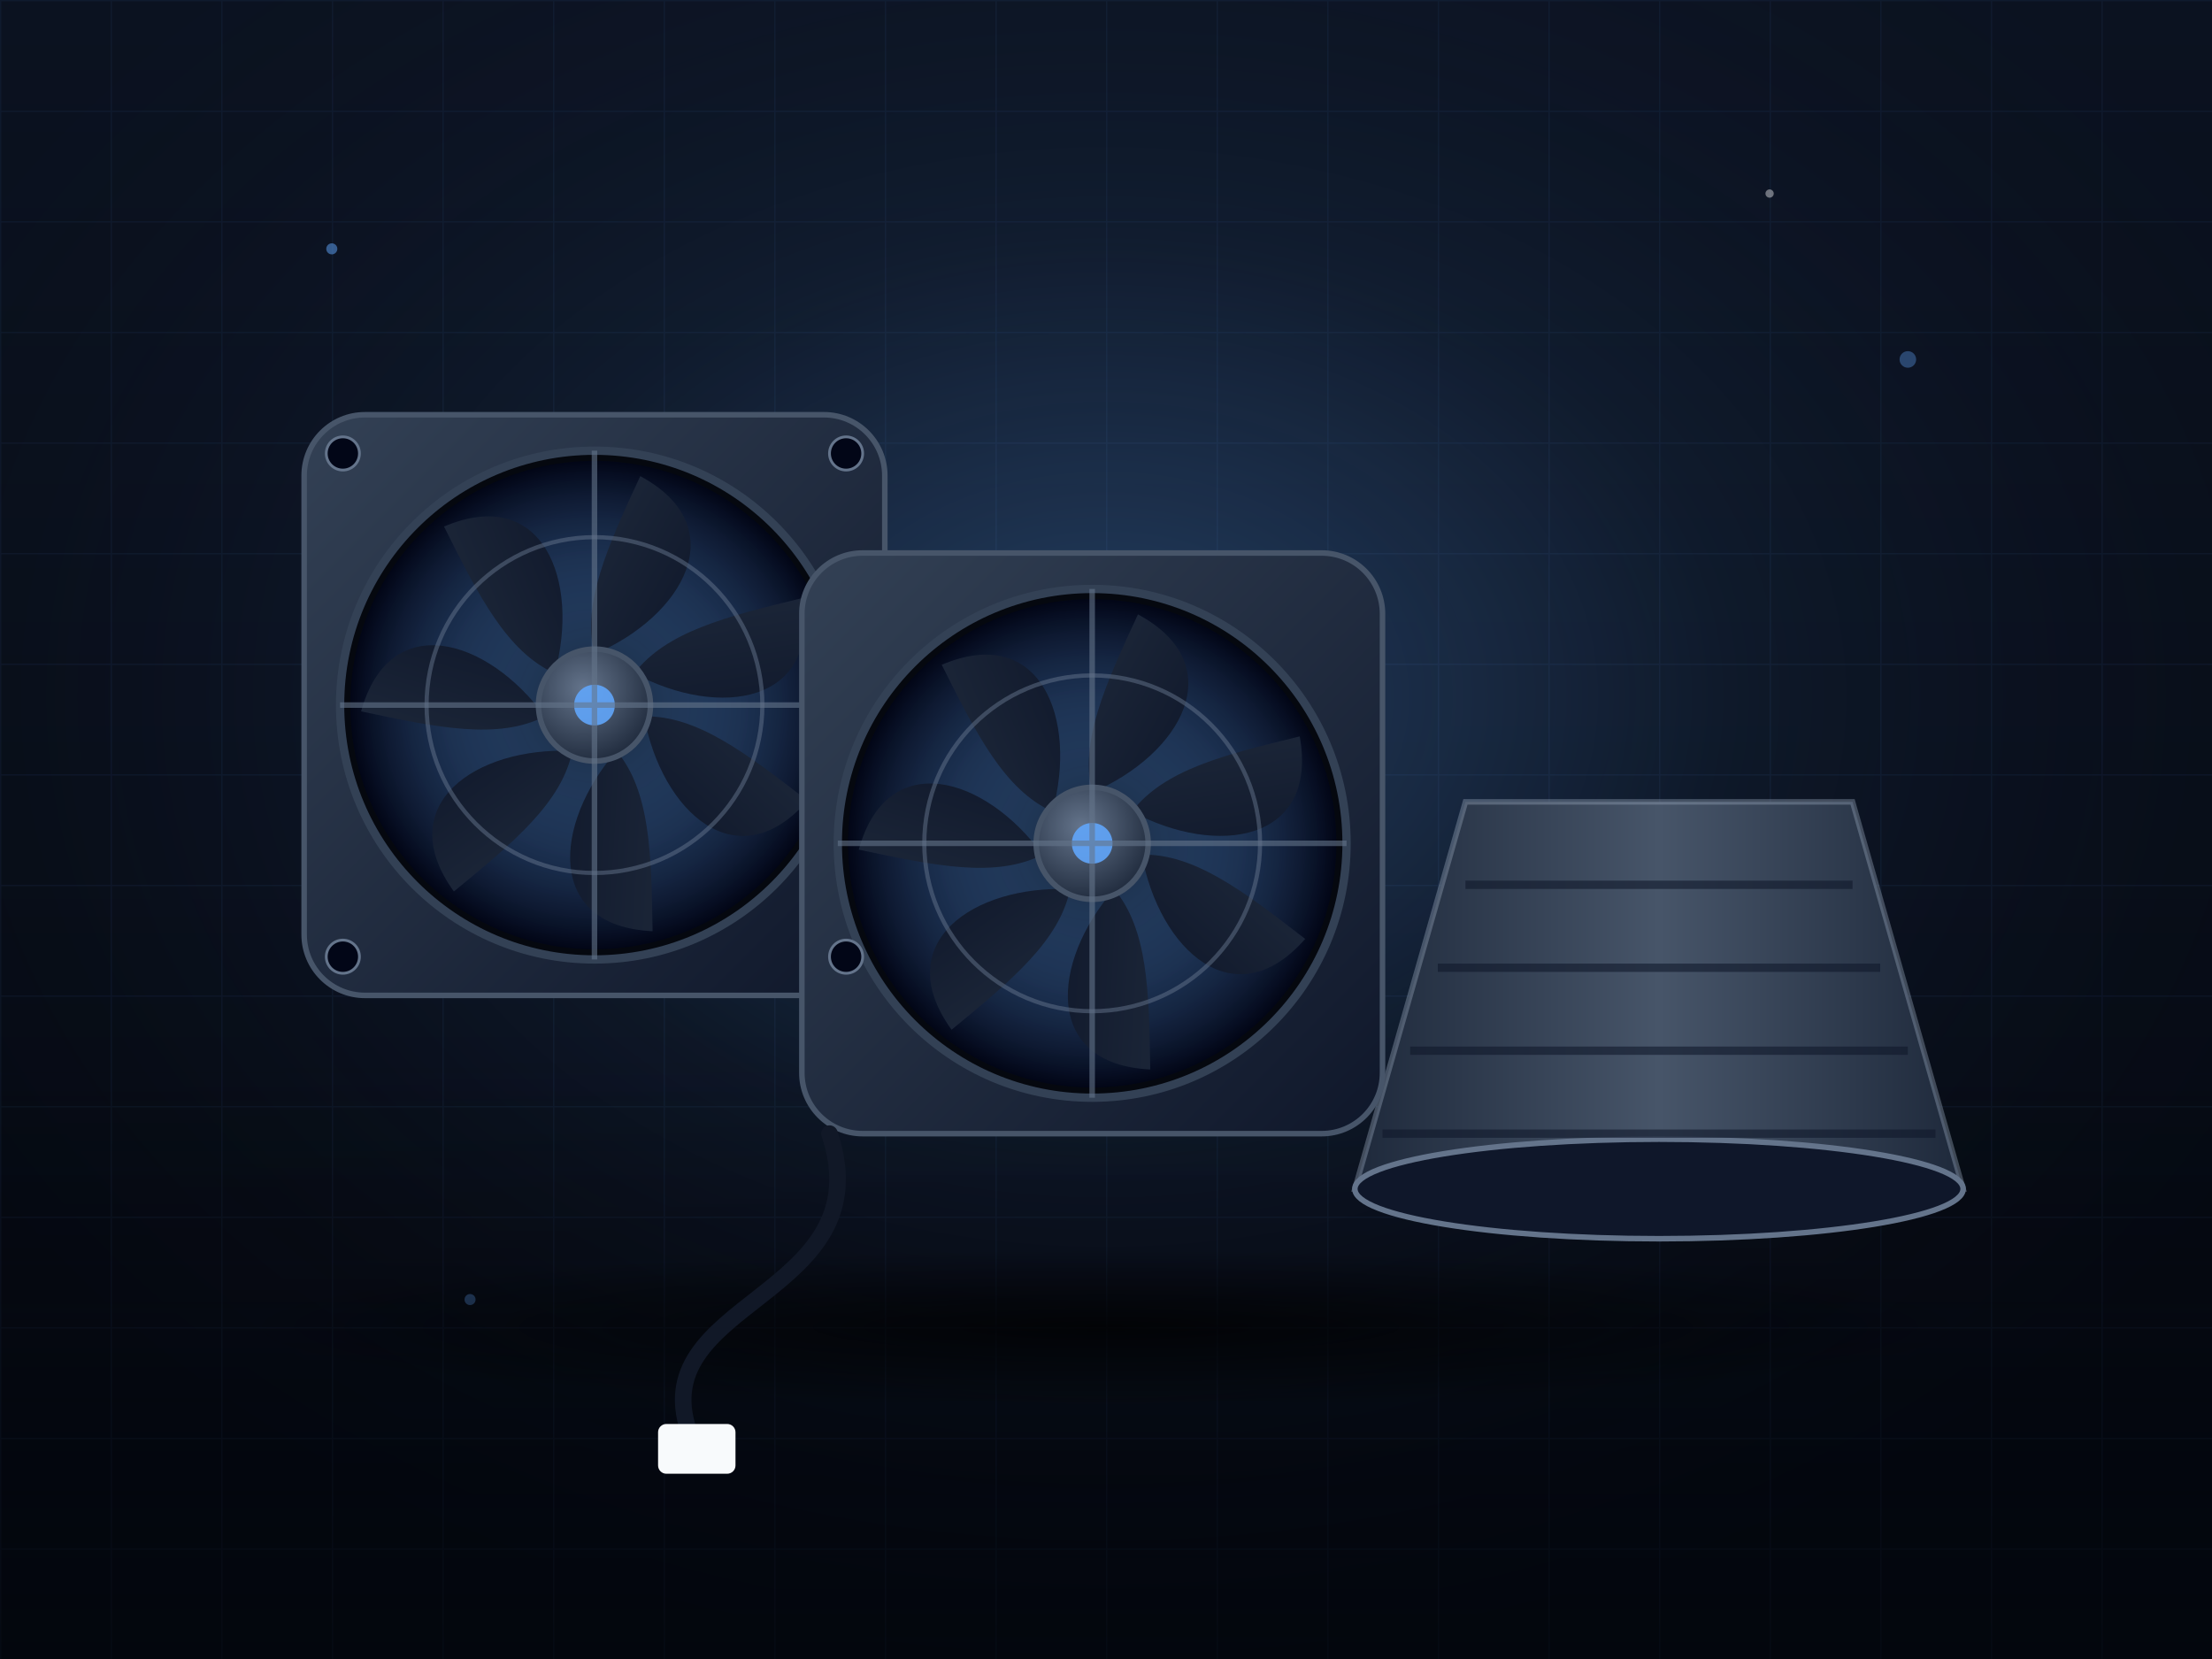
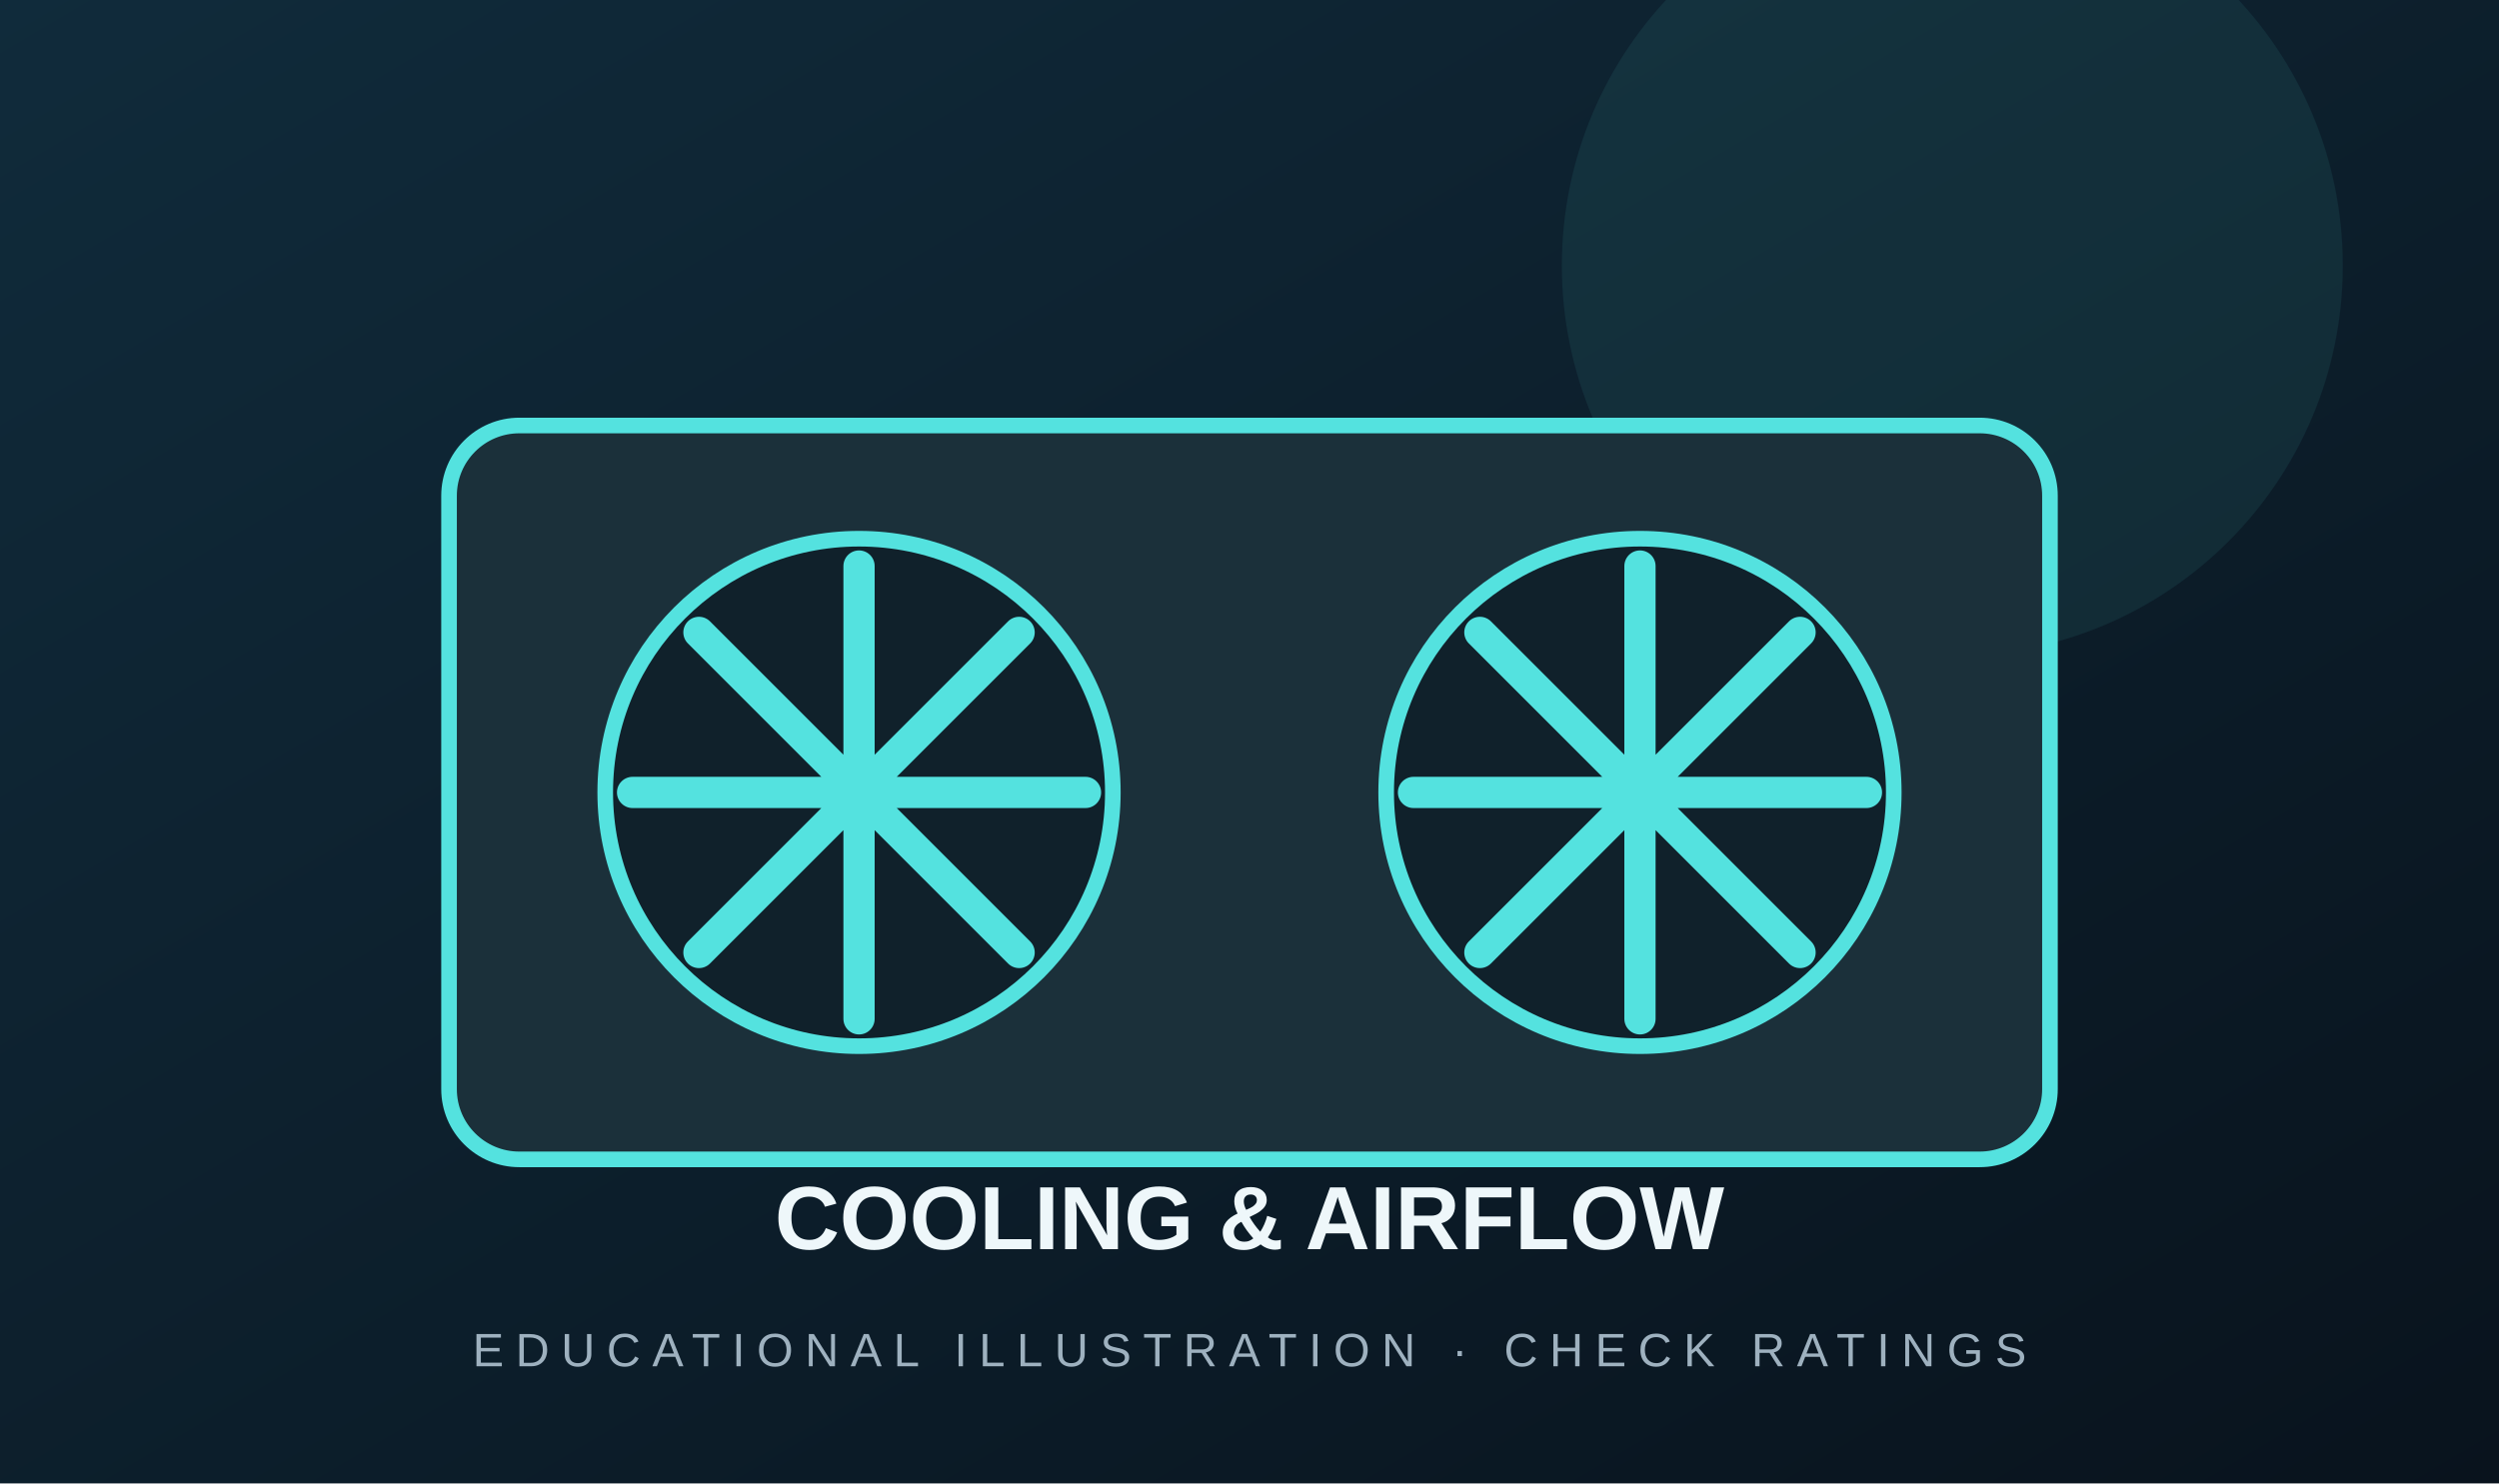
- <svg xmlns="http://www.w3.org/2000/svg" viewBox="0 0 800 600" width="800" height="600">
+ <svg xmlns="http://www.w3.org/2000/svg" viewBox="0 0 640 380" role="img" aria-labelledby="title desc">
  <defs>
-     <radialGradient id="glow" cx="50%" cy="42%" r="62%">
-       <stop offset="0%" stop-color="#60a5fa" stop-opacity="0.32" />
-       <stop offset="45%" stop-color="#60a5fa" stop-opacity="0.08" />
-       <stop offset="100%" stop-color="#020617" stop-opacity="0" />
-     </radialGradient>
-     <linearGradient id="base" x1="0" y1="0" x2="0" y2="1">
-       <stop offset="0%" stop-color="#0b1220" />
-       <stop offset="100%" stop-color="#03060d" />
-     </linearGradient>
-     <radialGradient id="floor" cx="50%" cy="50%" r="50%">
-       <stop offset="0%" stop-color="#000" stop-opacity="0.75" />
-       <stop offset="100%" stop-color="#000" stop-opacity="0" />
-     </radialGradient>
-     <pattern id="grid" width="40" height="40" patternUnits="userSpaceOnUse">
-       <path d="M40 0H0V40" fill="none" stroke="#60a5fa" stroke-opacity="0.06" stroke-width="1" />
-     </pattern>
-     <linearGradient id="fade" x1="0" y1="0" x2="0" y2="1">
-       <stop offset="0%" stop-color="#03060d" stop-opacity="0" />
-       <stop offset="100%" stop-color="#03060d" stop-opacity="1" />
+     <linearGradient id="bg" x2="1" y2="1">
+       <stop stop-color="#102b3b" />
+       <stop offset="1" stop-color="#09131d" />
    </linearGradient>
  </defs>
-   <rect width="800" height="600" fill="url(#base)" />
-   <rect width="800" height="600" fill="url(#grid)" />
-   <rect width="800" height="600" fill="url(#glow)" />
-   <rect y="380" width="800" height="220" fill="url(#fade)" opacity="0.6" />
-   <circle cx="120" cy="90" r="2" fill="#60a5fa" opacity="0.5" />
-   <circle cx="690" cy="130" r="3" fill="#60a5fa" opacity="0.35" />
-   <circle cx="640" cy="70" r="1.5" fill="#fff" opacity="0.4" />
-   <circle cx="170" cy="470" r="2" fill="#60a5fa" opacity="0.3" />
-   <defs>
-     <linearGradient id="blade" x1="0" y1="0" x2="1" y2="1">
-       <stop offset="0%" stop-color="#1e293b" />
-       <stop offset="100%" stop-color="#0f172a" />
-     </linearGradient>
-     <radialGradient id="fanWell" cx="50%" cy="50%" r="50%">
-       <stop offset="0%" stop-color="#60a5fa" stop-opacity="0.18" />
-       <stop offset="100%" stop-color="#020617" />
-     </radialGradient>
-     <radialGradient id="hub" cx="40%" cy="35%" r="70%">
-       <stop offset="0%" stop-color="#64748b" />
-       <stop offset="100%" stop-color="#1e293b" />
-     </radialGradient>
-   </defs>
-   <defs>
-     <linearGradient id="frame" x1="0" y1="0" x2="1" y2="1">
-       <stop offset="0%" stop-color="#334155" />
-       <stop offset="100%" stop-color="#0f172a" />
-     </linearGradient>
-     <linearGradient id="duct" x1="0" y1="0" x2="1" y2="0">
-       <stop offset="0%" stop-color="#1e293b" />
-       <stop offset="50%" stop-color="#475569" />
-       <stop offset="100%" stop-color="#1e293b" />
-     </linearGradient>
-   </defs>
-   <ellipse cx="400" cy="480" rx="320" ry="28" fill="url(#floor)" />
-   <g transform="translate(600 360)">
-     <path d="M -70 -70 L 70 -70 L 110 70 L -110 70 Z" fill="url(#duct)" stroke="#94a3b8" stroke-opacity="0.4" stroke-width="2" />
-     <ellipse cx="0" cy="70" rx="110" ry="18" fill="#0f172a" stroke="#64748b" stroke-width="2" />
-     <line x1="-70" y1="-40" x2="70" y2="-40" stroke="#0f172a" stroke-width="3" opacity="0.6" />
-     <line x1="-80" y1="-10" x2="80" y2="-10" stroke="#0f172a" stroke-width="3" opacity="0.6" />
-     <line x1="-90" y1="20" x2="90" y2="20" stroke="#0f172a" stroke-width="3" opacity="0.6" />
-     <line x1="-100" y1="50" x2="100" y2="50" stroke="#0f172a" stroke-width="3" opacity="0.6" />
+   <rect width="640" height="380" fill="url(#bg)" />
+   <circle cx="500" cy="68" r="100" fill="#54e2df" opacity=".08" />
+   <g transform="translate(115 81)" fill="#10212b" stroke="#54e2df" stroke-width="4">
+     <rect x="0" y="28" width="410" height="188" rx="18" fill="#1b303a" />
+     <g>
+       <circle cx="105" cy="122" r="65" />
+       <circle cx="305" cy="122" r="65" />
+     </g>
+     <g stroke-width="8" stroke-linecap="round">
+       <path d="M105 64v116M47 122h116M64 81l82 82m0-82-82 82M305 64v116m-58-58h116m-99-41 82 82m0-82-82 82" />
+     </g>
  </g>
-   <g>
-     <rect x="110" y="150" width="210" height="210" rx="22" fill="url(#frame)" stroke="#475569" stroke-width="2" />
-     <circle cx="215" cy="255" r="92" fill="#05080f" stroke="#334155" stroke-width="3" />
-     <circle cx="215" cy="255" r="88.32" fill="url(#fanWell)" />
-     <path transform="rotate(0 215 255)" d="M 215 236.6 C 247.2 222.8, 265.6 190.6, 231.56 172.2 C 219.6 197.96, 210.4 218.2, 215 236.6 Z" fill="url(#blade)" />
-     <path transform="rotate(51.42857 215 255)" d="M 215 236.6 C 247.2 222.8, 265.6 190.6, 231.56 172.2 C 219.6 197.96, 210.4 218.2, 215 236.6 Z" fill="url(#blade)" />
-     <path transform="rotate(102.8571 215 255)" d="M 215 236.6 C 247.2 222.8, 265.6 190.6, 231.56 172.2 C 219.6 197.96, 210.4 218.2, 215 236.6 Z" fill="url(#blade)" />
-     <path transform="rotate(154.2857 215 255)" d="M 215 236.6 C 247.2 222.8, 265.6 190.6, 231.56 172.2 C 219.6 197.96, 210.4 218.2, 215 236.6 Z" fill="url(#blade)" />
-     <path transform="rotate(205.7143 215 255)" d="M 215 236.6 C 247.2 222.8, 265.6 190.6, 231.56 172.2 C 219.6 197.96, 210.4 218.2, 215 236.6 Z" fill="url(#blade)" />
-     <path transform="rotate(257.1429 215 255)" d="M 215 236.6 C 247.2 222.8, 265.6 190.6, 231.56 172.2 C 219.6 197.96, 210.4 218.2, 215 236.6 Z" fill="url(#blade)" />
-     <path transform="rotate(308.5714 215 255)" d="M 215 236.6 C 247.2 222.8, 265.6 190.6, 231.56 172.2 C 219.6 197.96, 210.4 218.2, 215 236.6 Z" fill="url(#blade)" />
-     <circle cx="215" cy="255" r="20.24" fill="url(#hub)" stroke="#475569" stroke-width="2" />
-     <circle cx="215" cy="255" r="7.36" fill="#60a5fa" opacity="0.9" />
-     <g stroke="#64748b" stroke-width="2" opacity="0.6">
-       <line x1="123" y1="255" x2="307" y2="255" />
-       <line x1="215" y1="163" x2="215" y2="347" />
-     </g>
-     <circle cx="215" cy="255" r="60.72" fill="none" stroke="#64748b" stroke-width="1.5" opacity="0.5" />
-     <rect x="290" y="200" width="210" height="210" rx="22" fill="url(#frame)" stroke="#475569" stroke-width="2" />
-     <circle cx="395" cy="305" r="92" fill="#05080f" stroke="#334155" stroke-width="3" />
-     <circle cx="395" cy="305" r="88.32" fill="url(#fanWell)" />
-     <path transform="rotate(0 395 305)" d="M 395 286.6 C 427.2 272.8, 445.6 240.6, 411.56 222.2 C 399.6 247.96, 390.4 268.2, 395 286.6 Z" fill="url(#blade)" />
-     <path transform="rotate(51.42857 395 305)" d="M 395 286.6 C 427.2 272.8, 445.6 240.6, 411.56 222.2 C 399.6 247.96, 390.4 268.2, 395 286.6 Z" fill="url(#blade)" />
-     <path transform="rotate(102.8571 395 305)" d="M 395 286.6 C 427.2 272.8, 445.6 240.6, 411.56 222.2 C 399.6 247.96, 390.4 268.2, 395 286.6 Z" fill="url(#blade)" />
-     <path transform="rotate(154.2857 395 305)" d="M 395 286.6 C 427.2 272.8, 445.6 240.6, 411.56 222.2 C 399.6 247.96, 390.4 268.2, 395 286.6 Z" fill="url(#blade)" />
-     <path transform="rotate(205.7143 395 305)" d="M 395 286.6 C 427.2 272.8, 445.6 240.6, 411.56 222.2 C 399.6 247.96, 390.4 268.2, 395 286.6 Z" fill="url(#blade)" />
-     <path transform="rotate(257.1429 395 305)" d="M 395 286.6 C 427.2 272.8, 445.6 240.6, 411.56 222.2 C 399.6 247.96, 390.4 268.2, 395 286.6 Z" fill="url(#blade)" />
-     <path transform="rotate(308.5714 395 305)" d="M 395 286.6 C 427.2 272.8, 445.6 240.6, 411.56 222.2 C 399.6 247.96, 390.4 268.2, 395 286.6 Z" fill="url(#blade)" />
-     <circle cx="395" cy="305" r="20.24" fill="url(#hub)" stroke="#475569" stroke-width="2" />
-     <circle cx="395" cy="305" r="7.36" fill="#60a5fa" opacity="0.9" />
-     <g stroke="#64748b" stroke-width="2" opacity="0.6">
-       <line x1="303" y1="305" x2="487" y2="305" />
-       <line x1="395" y1="213" x2="395" y2="397" />
-     </g>
-     <circle cx="395" cy="305" r="60.72" fill="none" stroke="#64748b" stroke-width="1.5" opacity="0.5" />
-     <circle cx="124" cy="164" r="6" fill="#020617" stroke="#64748b" />
-     <circle cx="306" cy="164" r="6" fill="#020617" stroke="#64748b" />
-     <circle cx="124" cy="346" r="6" fill="#020617" stroke="#64748b" />
-     <circle cx="306" cy="346" r="6" fill="#020617" stroke="#64748b" />
-     <path d="M 300 410 C 320 470, 230 470, 250 520" fill="none" stroke="#111827" stroke-width="6" stroke-linecap="round" />
-     <rect x="238" y="515" width="28" height="18" rx="3" fill="#f8fafc" />
-   </g>
+   <text x="320" y="320" fill="#eef7fa" font-family="Arial,sans-serif" font-size="23" font-weight="700" text-anchor="middle">COOLING &amp; AIRFLOW</text>
+   <text x="320" y="350" fill="#9eb1bf" font-family="Arial,sans-serif" font-size="12" letter-spacing="3" text-anchor="middle">EDUCATIONAL ILLUSTRATION · CHECK RATINGS</text>
</svg>
